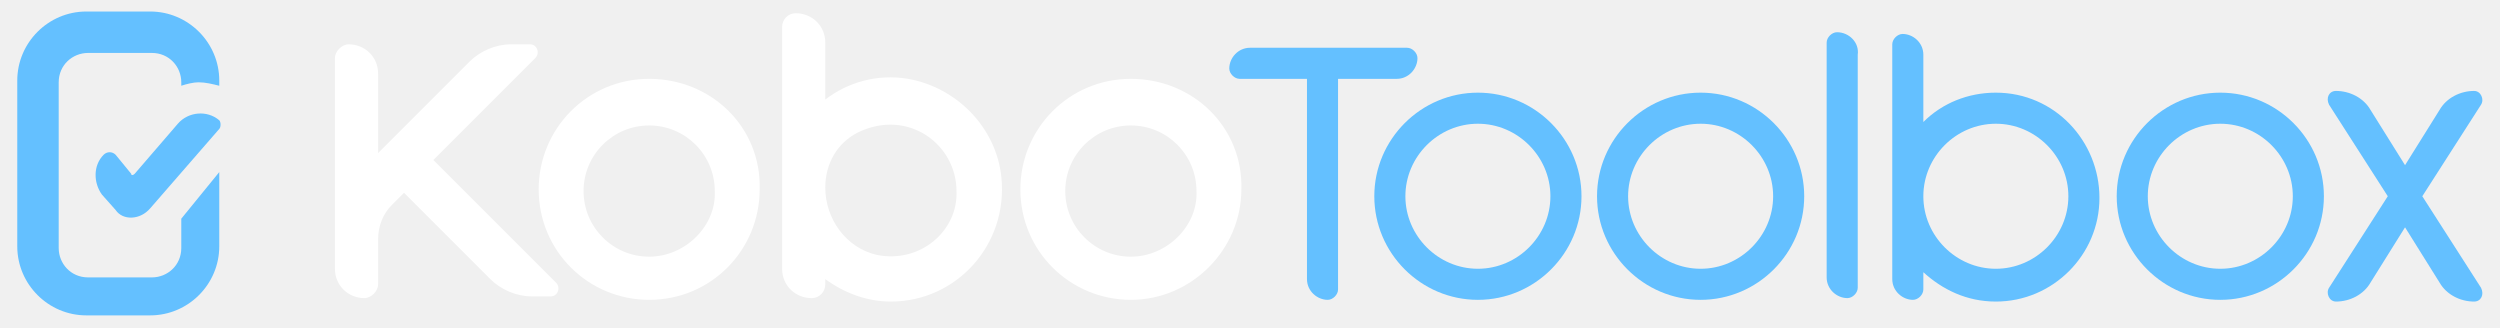
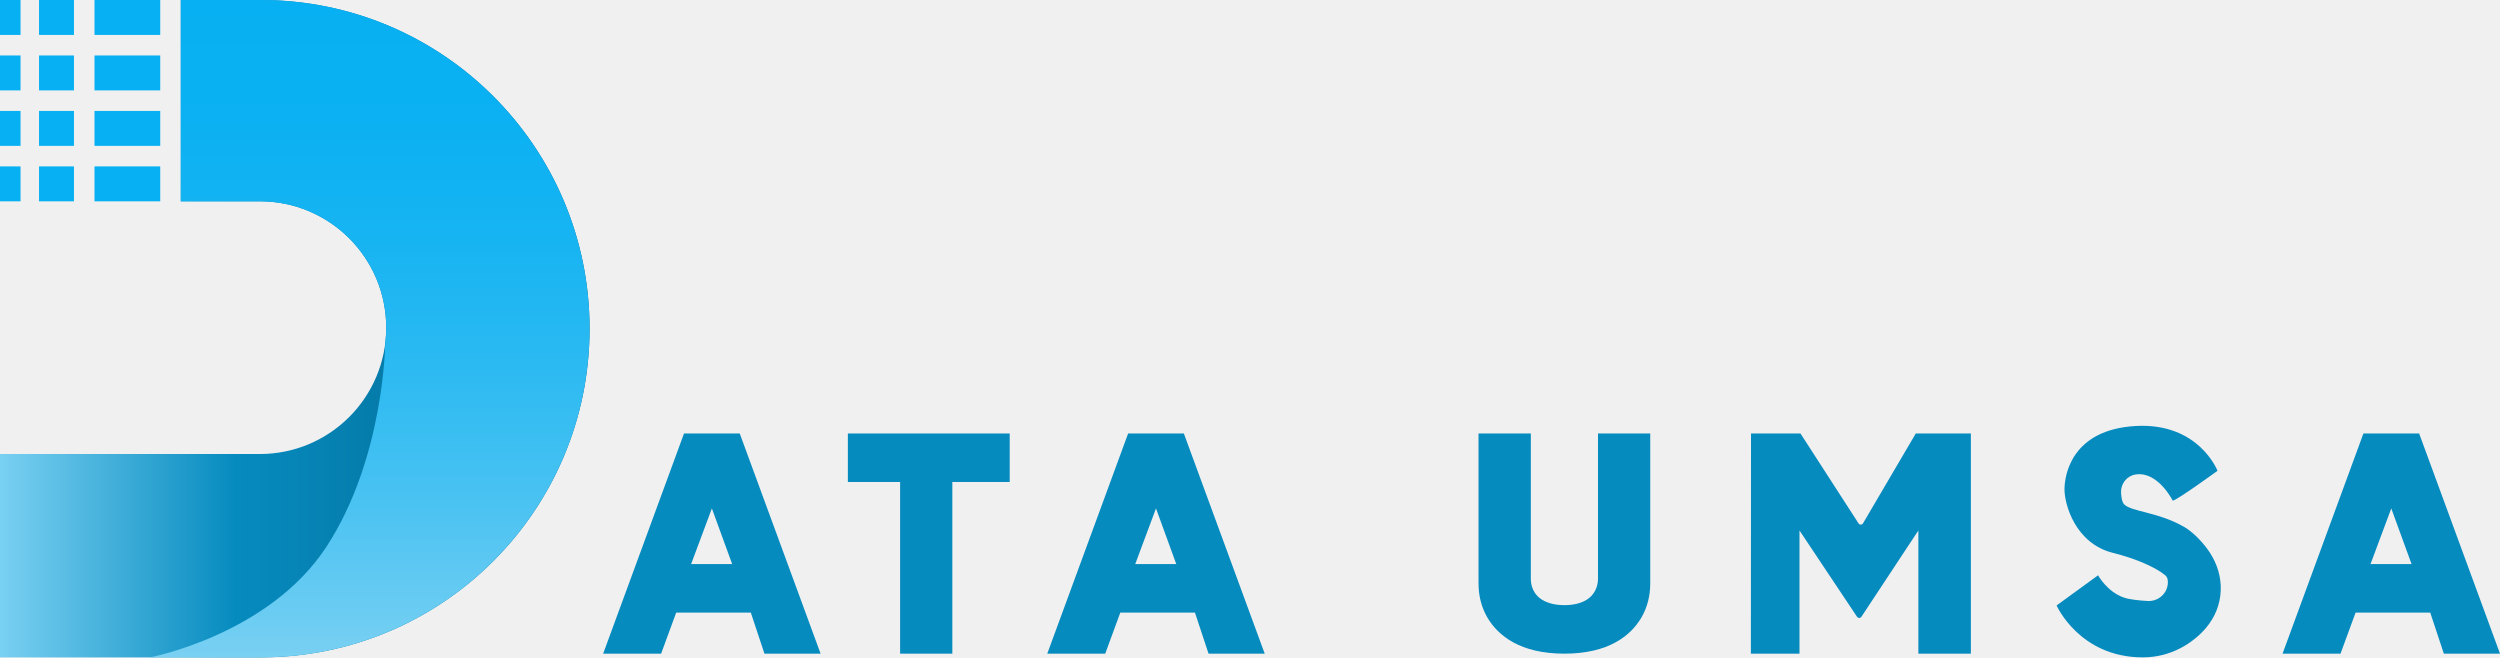
- <svg xmlns="http://www.w3.org/2000/svg" version="1.1" id="Layer_1" x="0px" y="0px" viewBox="0 0 434.4 56.9" style="enable-background:new 0 0 434.4 56.9;" xml:space="preserve">
-   <style type="text/css">
- 	.st0{fill:#FFFFFF;}
- 	.st1{fill:#64C0FF;}
- </style>
+ <svg xmlns="http://www.w3.org/2000/svg" id="fin_horizontal" data-name="fin horizontal" viewBox="0 0 3647 959">
+   <defs>
+     <style>
+       .cls-1 {
+         fill: #07b0f2;
+       }
+ 
+       .cls-1, .cls-2, .cls-3, .cls-4 {
+         stroke-width: 0px;
+       }
+ 
+       .cls-2 {
+         fill: url(#Degradado_sin_nombre_71);
+       }
+ 
+       .cls-3 {
+         fill: url(#Degradado_sin_nombre_59);
+       }
+ 
+       .cls-4 {
+         fill: #068bbf;
+       }
+     </style>
+     <linearGradient id="Degradado_sin_nombre_59" data-name="Degradado sin nombre 59" x1="0" y1="479.5" x2="860.1" y2="479.5" gradientUnits="userSpaceOnUse">
+       <stop offset="0" stop-color="#79d0f2" />
+       <stop offset=".4" stop-color="#068bbf" />
+       <stop offset="1" stop-color="#04668c" />
+     </linearGradient>
+     <linearGradient id="Degradado_sin_nombre_71" data-name="Degradado sin nombre 71" x1="539.44" y1="959" x2="539.44" y2="0" gradientUnits="userSpaceOnUse">
+       <stop offset="0" stop-color="#79d0f2" />
+       <stop offset=".05" stop-color="#6ecdf2" />
+       <stop offset=".24" stop-color="#49c2f2" />
+       <stop offset=".44" stop-color="#2cbaf2" />
+       <stop offset=".63" stop-color="#17b4f2" />
+       <stop offset=".82" stop-color="#0bb1f2" />
+       <stop offset="1" stop-color="#07b0f2" />
+     </linearGradient>
+   </defs>
  <g>
-     <g>
-       <path class="st0" d="M112.8,13.7c-10.8,0-19.2,8.7-19.2,19.2c0,10.8,8.7,19.2,19.2,19.2c10.8,0,19.2-8.7,19.2-19.2    C132.3,22.1,123.6,13.7,112.8,13.7z M112.8,44.6c-6.3,0-11.4-5.1-11.4-11.4s5.1-11.4,11.4-11.4s11.4,5.1,11.4,11.4    C124.5,39.2,119.1,44.6,112.8,44.6z" />
-     </g>
-     <g>
-       <path class="st0" d="M157.8,13.7c-5.4-0.9-10.5,0.6-14.4,3.6V7.4c0-3-2.4-5.1-5.1-5.1l0,0c-1.5,0-2.4,1.2-2.4,2.4v42    c0,3,2.4,5.1,5.1,5.1l0,0c1.5,0,2.4-1.2,2.4-2.4v-0.9c3.3,2.4,7.2,3.9,11.4,3.9c11.4,0,20.4-9.9,19.2-21.6    C173.1,22.1,166.2,15.2,157.8,13.7z M152.4,44.3c-5.4-1.2-9-6.3-9-11.7l0,0c0-4.2,2.1-7.8,5.7-9.6c8.7-4.2,17.1,2.1,17.1,10.2    C166.5,40.1,159.9,45.8,152.4,44.3z" />
-     </g>
-     <g>
-       <path class="st0" d="M196.5,13.7c-10.8,0-19.2,8.7-19.2,19.2c0,10.8,8.7,19.2,19.2,19.2s19.2-8.7,19.2-19.2    C216,22.1,207.3,13.7,196.5,13.7z M196.5,44.6c-6.3,0-11.4-5.1-11.4-11.4s5.1-11.4,11.4-11.4c6.3,0,11.4,5.1,11.4,11.4    C208.2,39.2,202.8,44.6,196.5,44.6z" />
-     </g>
-     <g>
-       <path class="st1" d="M256.8,16.1c-9.9,0-18,8.1-18,18s8.1,18,18,18c9.9,0,18-8.1,18-18S266.7,16.1,256.8,16.1z M256.8,46.7    c-6.9,0-12.6-5.7-12.6-12.6s5.7-12.6,12.6-12.6c6.9,0,12.6,5.7,12.6,12.6S263.7,46.7,256.8,46.7z" />
-       <path class="st1" d="M295.5,16.1c-9.9,0-18,8.1-18,18s8.1,18,18,18c9.9,0,18-8.1,18-18S305.4,16.1,295.5,16.1z M295.5,46.7    c-6.9,0-12.6-5.7-12.6-12.6s5.7-12.6,12.6-12.6c6.9,0,12.6,5.7,12.6,12.6S302.4,46.7,295.5,46.7z" />
-       <path class="st1" d="M346.8,16.1c-4.8,0-9.3,1.8-12.6,5.1V9.5c0-2.1-1.8-3.6-3.6-3.6c-0.9,0-1.8,0.9-1.8,1.8v40.8    c0,2.1,1.8,3.6,3.6,3.6c0.9,0,1.8-0.9,1.8-1.8v-3c3.3,3,7.5,5.1,12.6,5.1c9.9,0,18-8.1,18-18S357,16.1,346.8,16.1z M346.8,46.7    c-6.9,0-12.6-5.7-12.6-12.6s5.7-12.6,12.6-12.6c6.9,0,12.6,5.7,12.6,12.6S353.7,46.7,346.8,46.7z" />
-       <path class="st1" d="M385.8,16.1c-9.9,0-18,8.1-18,18s8.1,18,18,18c9.9,0,18-8.1,18-18S395.7,16.1,385.8,16.1z M385.8,46.7    c-6.9,0-12.6-5.7-12.6-12.6s5.7-12.6,12.6-12.6c6.9,0,12.6,5.7,12.6,12.6S392.7,46.7,385.8,46.7z" />
-       <path class="st1" d="M319.2,5.6c-0.9,0-1.8,0.9-1.8,1.8v40.8c0,2.1,1.8,3.6,3.6,3.6c0.9,0,1.8-0.9,1.8-1.8V9.5    C323.1,7.4,321.3,5.6,319.2,5.6z" />
-       <path class="st1" d="M420.9,34.1l10.2-15.9c0.6-0.9,0-2.4-1.2-2.4l0,0c-2.4,0-4.8,1.2-6,3.3l-6,9.6l-6-9.6c-1.2-2.1-3.6-3.3-6-3.3    c-1.2,0-1.8,1.2-1.2,2.4l10.2,15.9L404.7,50c-0.6,0.9,0,2.4,1.2,2.4l0,0c2.4,0,4.8-1.2,6-3.3l6-9.6l6,9.6c1.2,2.1,3.6,3.3,6,3.3    l0,0c1.2,0,1.8-1.2,1.2-2.4L420.9,34.1z" />
-       <path class="st1" d="M242.7,13.7c2.1,0,3.6-1.8,3.6-3.6c0-0.9-0.9-1.8-1.8-1.8h-27.3c-2.1,0-3.6,1.8-3.6,3.6    c0,0.9,0.9,1.8,1.8,1.8h11.7v34.8c0,2.1,1.8,3.6,3.6,3.6c0.9,0,1.8-0.9,1.8-1.8V13.7h3.3H242.7z" />
-     </g>
-     <g>
-       <path class="st0" d="M96.6,49.1L75.3,27.8L93,10.1c0.9-0.9,0.3-2.4-0.9-2.4h-3.3c-2.7,0-5.4,1.2-7.2,3L65.7,26.6V12.8    c0-3-2.4-5.1-5.1-5.1l0,0c-1.2,0-2.4,1.2-2.4,2.4v36.6c0,3,2.4,5.1,5.1,5.1l0,0c1.2,0,2.4-1.2,2.4-2.4v-7.8c0-2.4,0.9-4.5,2.4-6    l2.1-2.1l15,15c1.8,1.8,4.5,3,7.2,3h3.3C96.9,51.5,97.5,50,96.6,49.1z" />
-     </g>
-     <g>
-       <path class="st1" d="M31.5,38v5.1c0,3-2.4,5.1-5.1,5.1H15.3c-3,0-5.1-2.4-5.1-5.1V14.3c0-3,2.4-5.1,5.1-5.1h11.1    c3,0,5.1,2.4,5.1,5.1v0.6c0.9-0.3,2.1-0.6,3-0.6c1.2,0,2.4,0.3,3.6,0.6V14c0-6.6-5.4-12-12-12H15C8.4,2,3,7.4,3,14v28.8    c0,6.6,5.4,12,12,12h11.1c6.6,0,12-5.4,12-12V29.9L31.5,38z" />
-       <path class="st1" d="M26.1,36.2l12-13.8c0.3-0.3,0.3-1.2,0-1.5l0,0c-2.1-1.8-5.4-1.5-7.2,0.6l-7.5,8.7c-0.3,0.3-0.6,0.3-0.6,0    l-2.7-3.3c-0.6-0.6-1.5-0.6-2.1,0l0,0c-1.8,1.8-1.8,4.8-0.3,6.9l2.4,2.7C21.3,38.3,24.3,38.3,26.1,36.2z" />
-     </g>
+     <path class="cls-3" d="m380.6,0h-116.88v293.69h115.38c101.79,0,184.31,82.52,184.31,184.31h0c0,101.79-82.52,184.31-184.31,184.31H0v296.69h380.6c264.82,0,479.5-214.68,479.5-479.5h0C860.1,214.68,645.42,0,380.6,0Z" />
+     <path class="cls-2" d="m860.1,479.5h0C860.1,214.68,645.42,0,380.6,0h-116.88v293.69h115.38c101.79,0,184.31,82.52,184.31,184.31h0c0,7.93-.56,15.73-1.53,23.39.02,0,.05.03.05.03,0,0-1.52,166.88-85.43,295.74-83.91,128.87-257.73,161.83-257.73,161.83h161.83c264.82,0,479.5-214.68,479.5-479.5Z" />
+     <rect class="cls-1" x="137.86" width="95.9" height="50.95" />
+     <rect class="cls-1" width="29.97" height="50.95" />
+     <rect class="cls-1" x="56.94" width="50.95" height="50.95" />
+     <rect class="cls-1" x="137.86" y="80.92" width="95.9" height="50.95" />
+     <rect class="cls-1" y="80.92" width="29.97" height="50.95" />
+     <rect class="cls-1" x="56.94" y="80.92" width="50.95" height="50.95" />
+     <rect class="cls-1" x="137.86" y="161.83" width="95.9" height="50.95" />
+     <rect class="cls-1" y="161.83" width="29.97" height="50.95" />
+     <rect class="cls-1" x="56.94" y="161.83" width="50.95" height="50.95" />
+     <rect class="cls-1" x="137.86" y="242.75" width="95.9" height="50.95" />
+     <rect class="cls-1" y="242.75" width="29.97" height="50.95" />
+     <rect class="cls-1" x="56.94" y="242.75" width="50.95" height="50.95" />
+   </g>
+   <g>
+     <path class="cls-4" d="m1079.12,632.35h-81.27l-117.97,321.21h84.55l22-59.89h108.88l19.86,59.89h81.93l-117.97-321.21Zm-70.92,190.55l30.28-81.22,29.6,81.22h-59.89Z" />
+     <path class="cls-4" d="m1726.99,632.35h-81.27l-117.97,321.21h84.55l22-59.89h108.88l19.86,59.89h81.93l-117.97-321.21Zm-70.92,190.55l30.28-81.22,29.6,81.22h-59.89Z" />
+     <path class="cls-4" d="m3529.03,632.35h-81.27l-117.97,321.21h84.55l22-59.89h108.88l19.86,59.89h81.93l-117.97-321.21Zm-70.92,190.55l30.28-81.22,29.6,81.22h-59.89Z" />
+     <polygon class="cls-4" points="1472.96 632.35 1236.86 632.35 1236.86 703.12 1313.08 703.12 1313.08 953.56 1389.27 953.56 1389.27 703.12 1472.96 703.12 1472.96 632.35" />
+     <path class="cls-4" d="m2156.88,632.35h76.28v212.36c0,11.33,5.08,22.33,14.35,28.82,7.34,5.14,18.31,9.25,34.64,9.25,14.82,0,25.23-3.39,32.52-7.85,10.44-6.41,16.48-18.08,16.48-30.33v-212.25h76.22v219.15c0,17.49-4.26,34.86-13.19,49.89-15.35,25.82-47.37,52.17-112.02,52.17s-96.69-26.34-112.06-52.16c-8.95-15.05-13.22-32.43-13.22-49.94v-219.11Z" />
+     <path class="cls-4" d="m2554.14,953.56h70.96v-179.66l83.94,125.85c1.52,2.28,4.88,2.27,6.39-.02l83.07-125.84v179.66h76.6v-321.21h-80.35l-76.97,131.06c-1.45,2.46-4.98,2.54-6.53.14l-84.73-131.2h-72.14l-.22,321.21Z" />
+     <path class="cls-4" d="m3169.56,730.34c5.44,0,65.33-43.55,65.33-43.55,0,0-27.22-70.77-119.77-65.33-92.55,5.44-103.44,70.77-103.44,92.55s15.63,78.77,70.77,92.55c36.28,9.07,63.07,21.91,76.22,32.67,3.7,3.03,4.34,8.25,3.55,13.88-2.01,14.21-14.84,24.41-29.17,23.6-11.76-.66-25.88-2.02-34.26-4.82-24.96-8.32-38.11-32.67-38.11-32.67l-60.52,44.02s33.3,75.75,125.85,75.75c41.13,0,73.88-21.18,92.55-43.55,26.45-31.7,27.82-74.19,5.44-108.88-9.24-14.32-24.37-30.26-38.11-38.11-38.11-21.78-76.22-21.78-87.11-32.67-3.29-3.29-4.32-11.11-4.59-17.2-.56-12.55,8.02-23.98,20.38-26.25.18-.03.36-.07.55-.1,32.67-5.44,54.44,38.11,54.44,38.11Z" />
  </g>
</svg>
